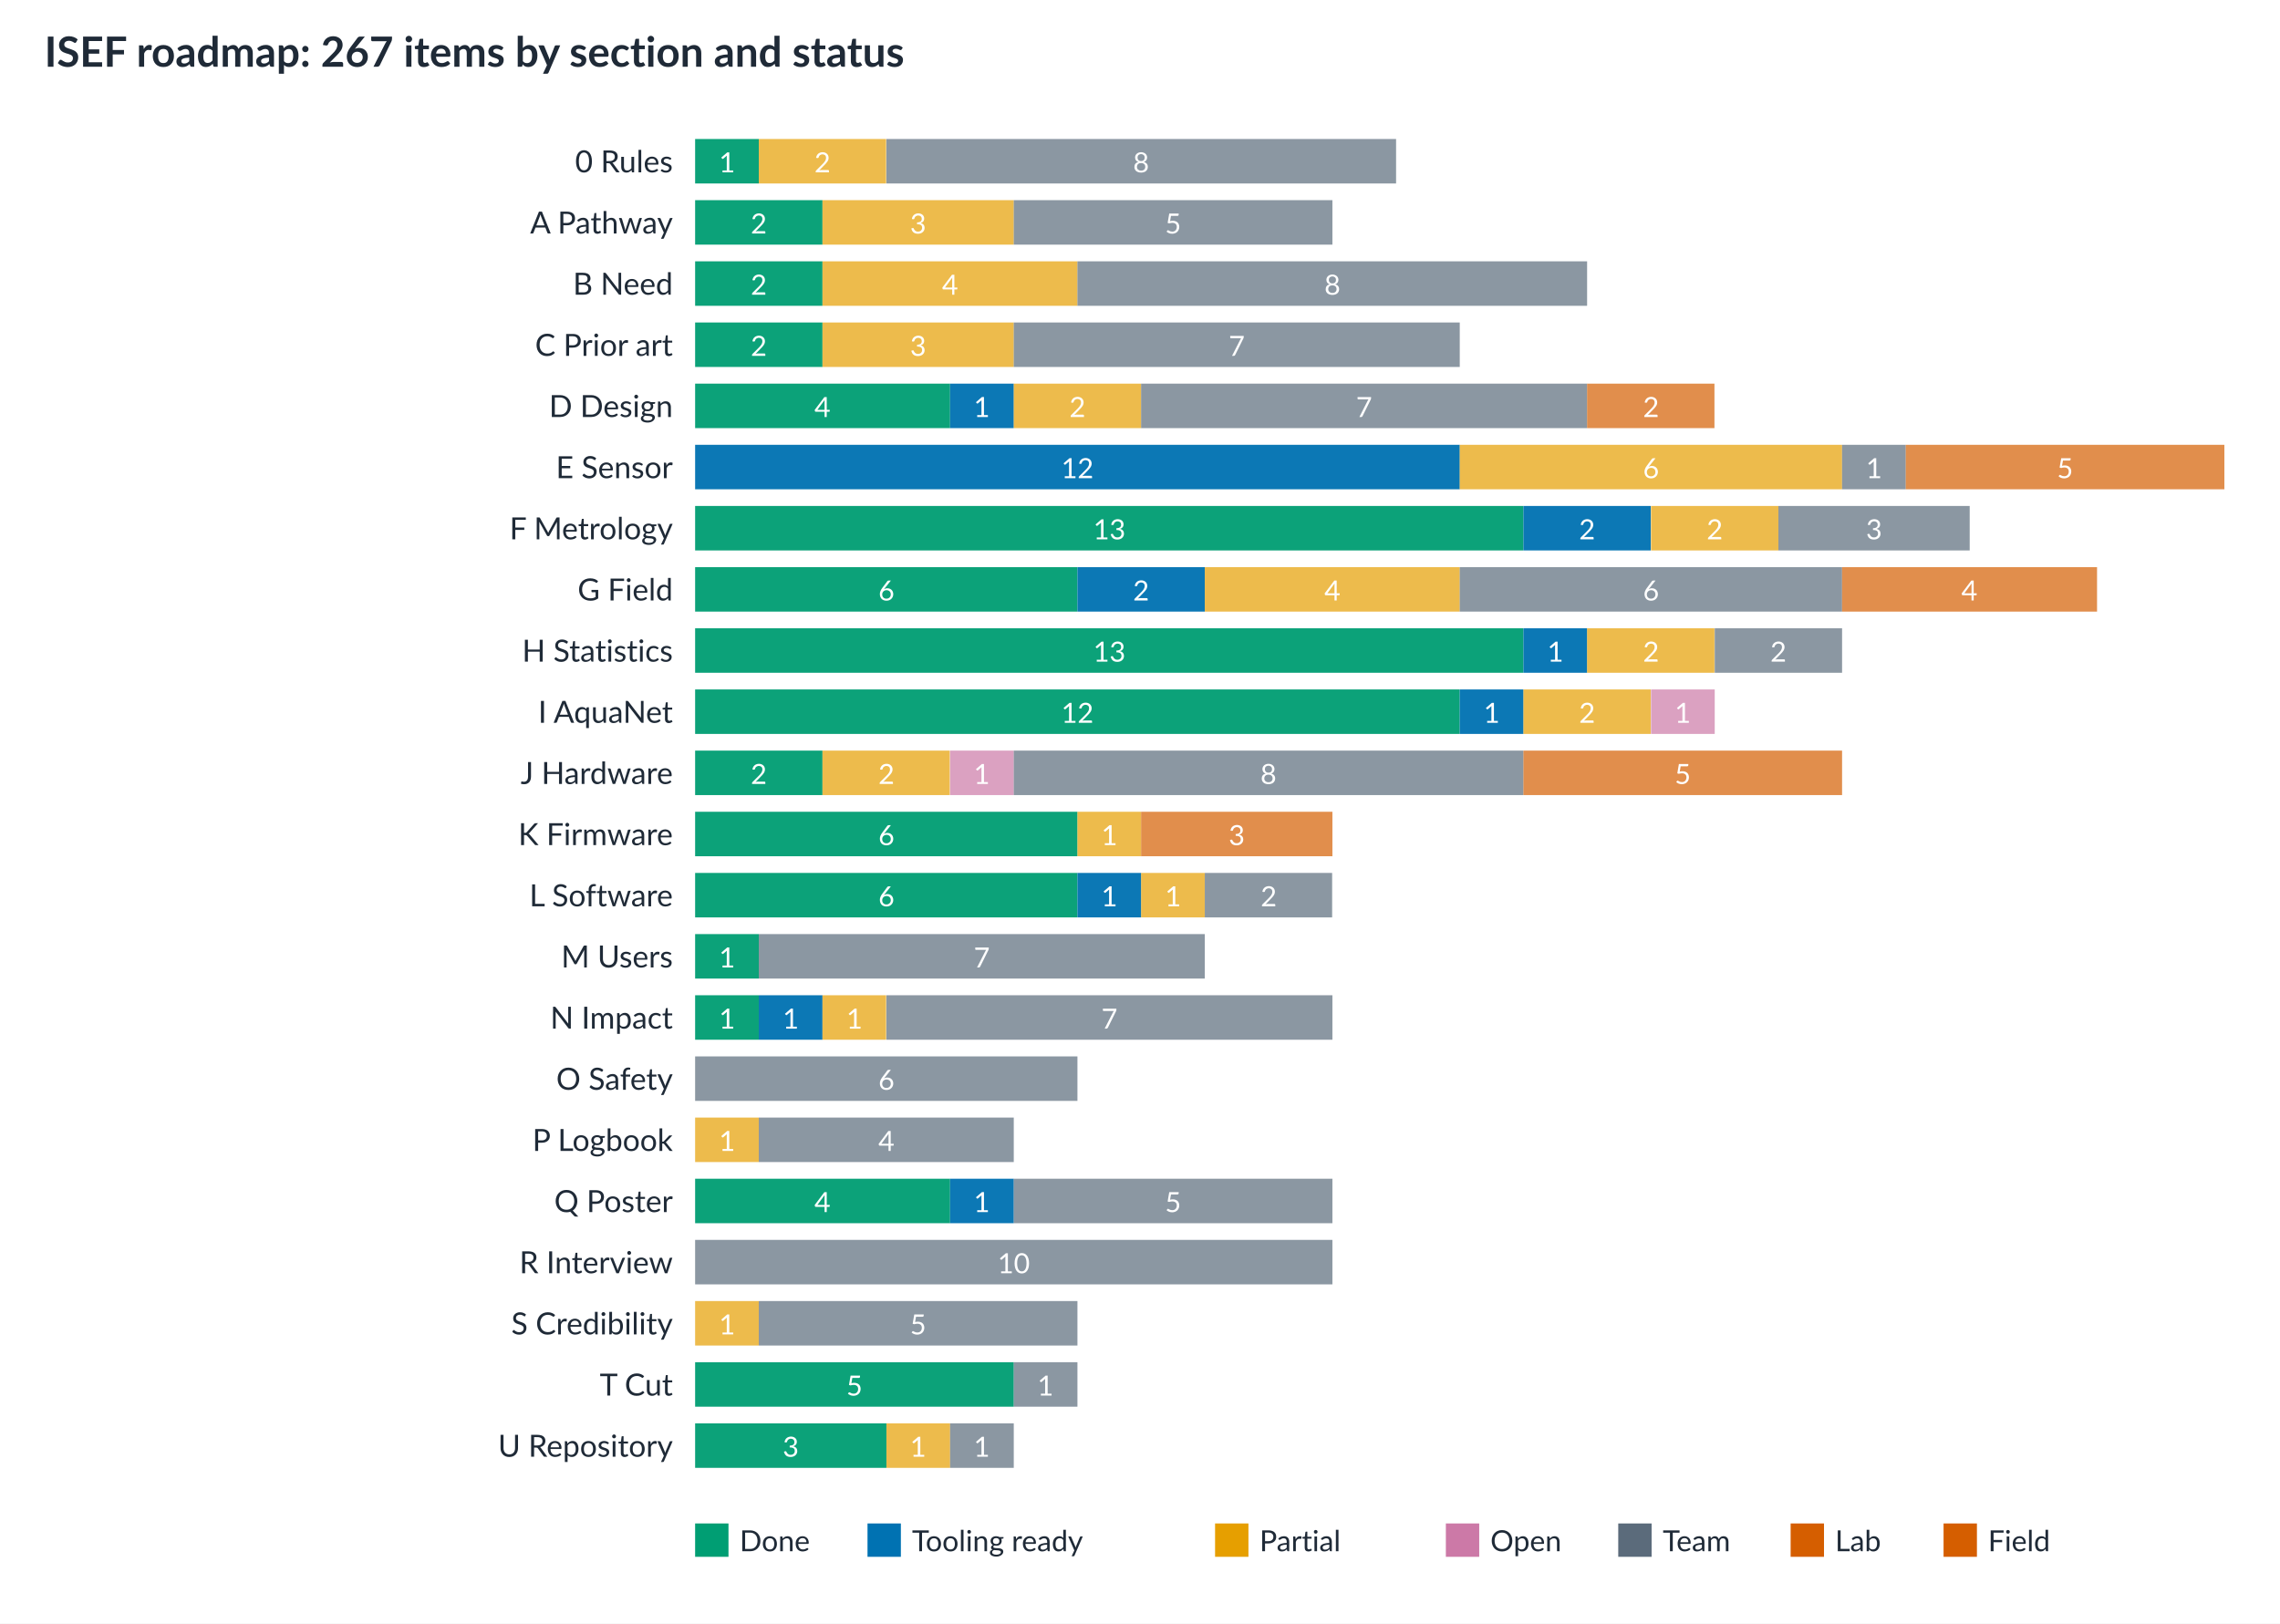
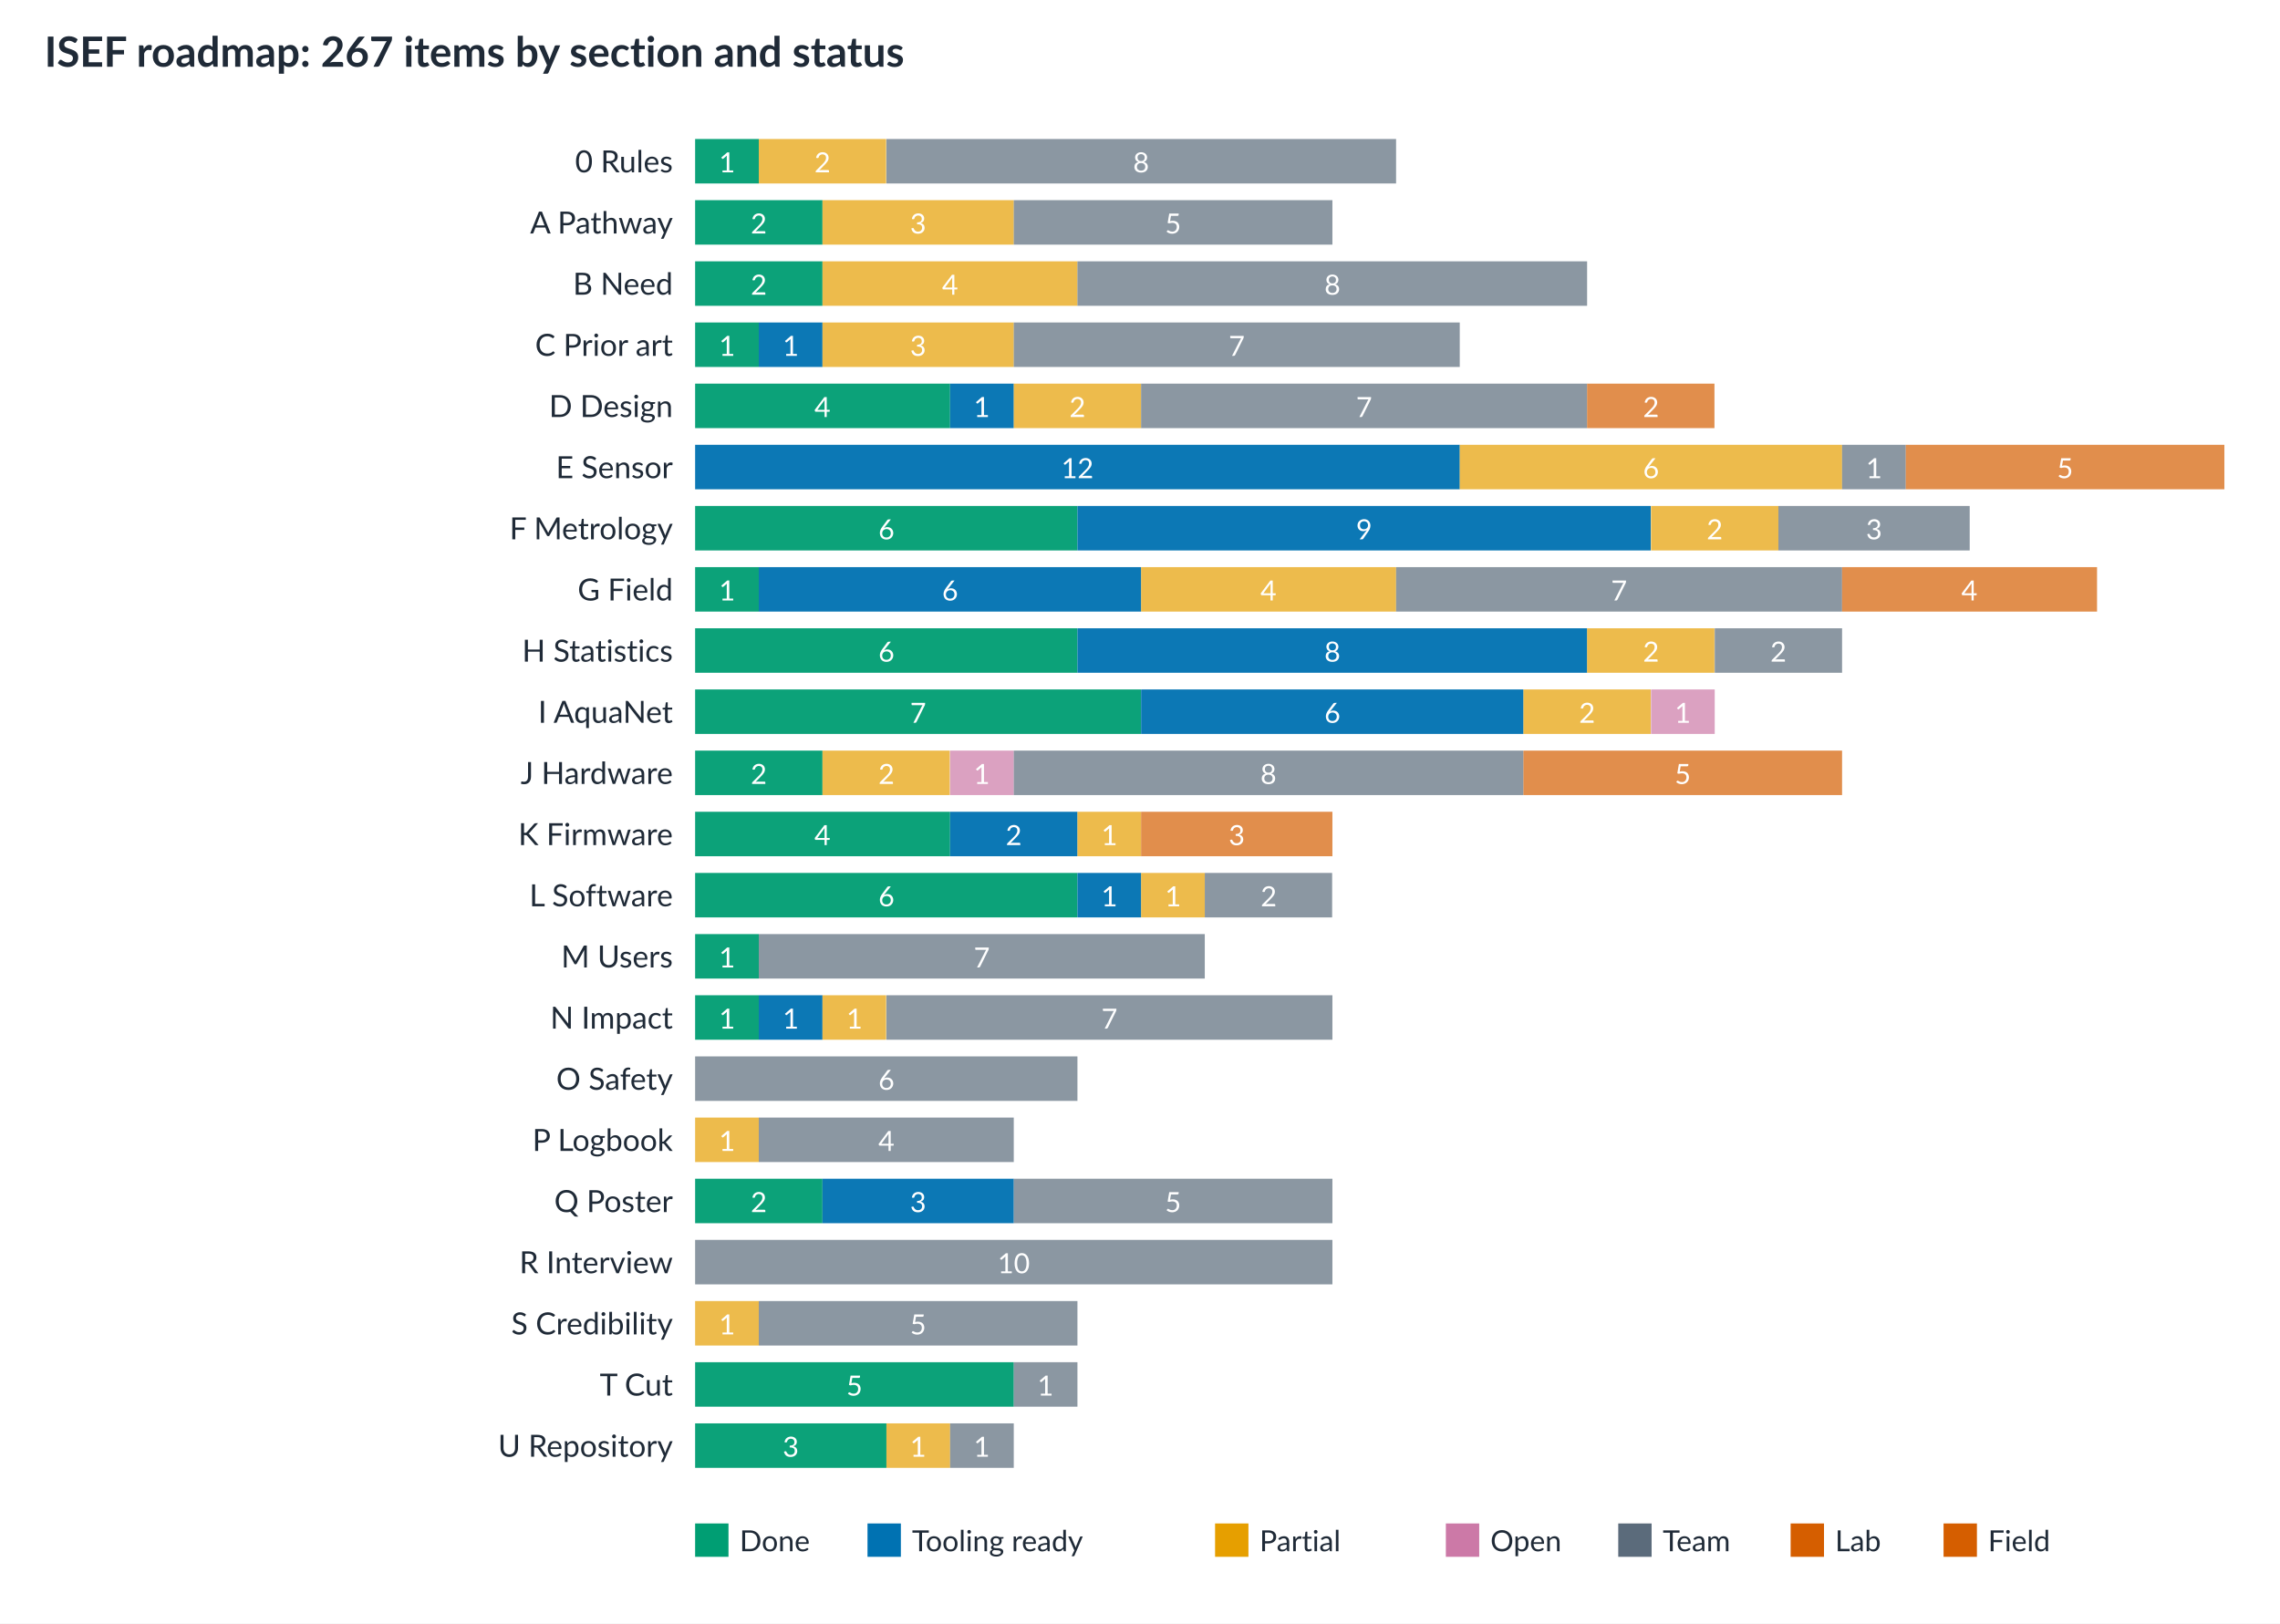
<svg xmlns="http://www.w3.org/2000/svg" width="820" height="584" viewBox="0 0 820 584" font-family="Lato, Segoe UI, Helvetica, Arial, sans-serif">
  <rect width="820" height="584" fill="white" />
  <text x="16" y="24" font-size="15" font-weight="700" fill="#1f2a37">ISEF roadmap: 267 items by section and status</text>
  <text x="242" y="62" font-size="11" text-anchor="end" fill="#1f2a37">0 Rules</text>
  <rect x="250.0" y="50" width="22.9" height="16" fill="#009E73" fill-opacity="0.95" />
  <text x="261.5" y="62" font-size="10" text-anchor="middle" fill="white">1</text>
  <rect x="272.9" y="50" width="45.8" height="16" fill="#E69F00" fill-opacity="0.7" />
  <text x="295.8" y="62" font-size="10" text-anchor="middle" fill="white">2</text>
  <rect x="318.8" y="50" width="183.3" height="16" fill="#5b6b7b" fill-opacity="0.7" />
  <text x="410.4" y="62" font-size="10" text-anchor="middle" fill="white">8</text>
  <text x="242" y="84" font-size="11" text-anchor="end" fill="#1f2a37">A Pathway</text>
  <rect x="250.0" y="72" width="45.8" height="16" fill="#009E73" fill-opacity="0.95" />
  <text x="272.9" y="84" font-size="10" text-anchor="middle" fill="white">2</text>
  <rect x="295.8" y="72" width="68.8" height="16" fill="#E69F00" fill-opacity="0.7" />
  <text x="330.2" y="84" font-size="10" text-anchor="middle" fill="white">3</text>
  <rect x="364.6" y="72" width="114.6" height="16" fill="#5b6b7b" fill-opacity="0.7" />
  <text x="421.9" y="84" font-size="10" text-anchor="middle" fill="white">5</text>
  <text x="242" y="106" font-size="11" text-anchor="end" fill="#1f2a37">B Need</text>
  <rect x="250.0" y="94" width="45.8" height="16" fill="#009E73" fill-opacity="0.95" />
  <text x="272.9" y="106" font-size="10" text-anchor="middle" fill="white">2</text>
  <rect x="295.8" y="94" width="91.7" height="16" fill="#E69F00" fill-opacity="0.7" />
  <text x="341.7" y="106" font-size="10" text-anchor="middle" fill="white">4</text>
  <rect x="387.5" y="94" width="183.3" height="16" fill="#5b6b7b" fill-opacity="0.7" />
  <text x="479.2" y="106" font-size="10" text-anchor="middle" fill="white">8</text>
  <text x="242" y="128" font-size="11" text-anchor="end" fill="#1f2a37">C Prior art</text>
-   <rect x="250.0" y="116" width="45.8" height="16" fill="#009E73" fill-opacity="0.95" />
-   <text x="272.9" y="128" font-size="10" text-anchor="middle" fill="white">2</text>
+   <rect x="250.0" y="116" width="22.9" height="16" fill="#009E73" fill-opacity="0.95" />
+   <text x="261.5" y="128" font-size="10" text-anchor="middle" fill="white">1</text>
+   <rect x="272.9" y="116" width="22.9" height="16" fill="#0072B2" fill-opacity="0.95" />
+   <text x="284.4" y="128" font-size="10" text-anchor="middle" fill="white">1</text>
  <rect x="295.8" y="116" width="68.8" height="16" fill="#E69F00" fill-opacity="0.7" />
  <text x="330.2" y="128" font-size="10" text-anchor="middle" fill="white">3</text>
  <rect x="364.6" y="116" width="160.4" height="16" fill="#5b6b7b" fill-opacity="0.7" />
  <text x="444.8" y="128" font-size="10" text-anchor="middle" fill="white">7</text>
  <text x="242" y="150" font-size="11" text-anchor="end" fill="#1f2a37">D Design</text>
  <rect x="250.0" y="138" width="91.7" height="16" fill="#009E73" fill-opacity="0.95" />
  <text x="295.8" y="150" font-size="10" text-anchor="middle" fill="white">4</text>
  <rect x="341.7" y="138" width="22.9" height="16" fill="#0072B2" fill-opacity="0.95" />
  <text x="353.1" y="150" font-size="10" text-anchor="middle" fill="white">1</text>
  <rect x="364.6" y="138" width="45.8" height="16" fill="#E69F00" fill-opacity="0.7" />
  <text x="387.5" y="150" font-size="10" text-anchor="middle" fill="white">2</text>
  <rect x="410.4" y="138" width="160.4" height="16" fill="#5b6b7b" fill-opacity="0.7" />
  <text x="490.6" y="150" font-size="10" text-anchor="middle" fill="white">7</text>
  <rect x="570.8" y="138" width="45.8" height="16" fill="#D55E00" fill-opacity="0.7" />
  <text x="593.8" y="150" font-size="10" text-anchor="middle" fill="white">2</text>
  <text x="242" y="172" font-size="11" text-anchor="end" fill="#1f2a37">E Sensor</text>
  <rect x="250.0" y="160" width="275.0" height="16" fill="#0072B2" fill-opacity="0.95" />
  <text x="387.5" y="172" font-size="10" text-anchor="middle" fill="white">12</text>
  <rect x="525.0" y="160" width="137.5" height="16" fill="#E69F00" fill-opacity="0.7" />
  <text x="593.8" y="172" font-size="10" text-anchor="middle" fill="white">6</text>
  <rect x="662.5" y="160" width="22.9" height="16" fill="#5b6b7b" fill-opacity="0.7" />
  <text x="674.0" y="172" font-size="10" text-anchor="middle" fill="white">1</text>
  <rect x="685.4" y="160" width="114.6" height="16" fill="#D55E00" fill-opacity="0.7" />
  <text x="742.7" y="172" font-size="10" text-anchor="middle" fill="white">5</text>
  <text x="242" y="194" font-size="11" text-anchor="end" fill="#1f2a37">F Metrology</text>
-   <rect x="250.0" y="182" width="297.9" height="16" fill="#009E73" fill-opacity="0.95" />
-   <text x="399.0" y="194" font-size="10" text-anchor="middle" fill="white">13</text>
-   <rect x="547.9" y="182" width="45.8" height="16" fill="#0072B2" fill-opacity="0.95" />
-   <text x="570.8" y="194" font-size="10" text-anchor="middle" fill="white">2</text>
+   <rect x="250.0" y="182" width="137.5" height="16" fill="#009E73" fill-opacity="0.95" />
+   <text x="318.8" y="194" font-size="10" text-anchor="middle" fill="white">6</text>
+   <rect x="387.5" y="182" width="206.2" height="16" fill="#0072B2" fill-opacity="0.95" />
+   <text x="490.6" y="194" font-size="10" text-anchor="middle" fill="white">9</text>
  <rect x="593.8" y="182" width="45.8" height="16" fill="#E69F00" fill-opacity="0.7" />
  <text x="616.7" y="194" font-size="10" text-anchor="middle" fill="white">2</text>
  <rect x="639.6" y="182" width="68.8" height="16" fill="#5b6b7b" fill-opacity="0.7" />
  <text x="674.0" y="194" font-size="10" text-anchor="middle" fill="white">3</text>
  <text x="242" y="216" font-size="11" text-anchor="end" fill="#1f2a37">G Field</text>
-   <rect x="250.0" y="204" width="137.5" height="16" fill="#009E73" fill-opacity="0.95" />
-   <text x="318.8" y="216" font-size="10" text-anchor="middle" fill="white">6</text>
-   <rect x="387.5" y="204" width="45.8" height="16" fill="#0072B2" fill-opacity="0.95" />
-   <text x="410.4" y="216" font-size="10" text-anchor="middle" fill="white">2</text>
-   <rect x="433.3" y="204" width="91.7" height="16" fill="#E69F00" fill-opacity="0.7" />
-   <text x="479.2" y="216" font-size="10" text-anchor="middle" fill="white">4</text>
-   <rect x="525.0" y="204" width="137.5" height="16" fill="#5b6b7b" fill-opacity="0.7" />
-   <text x="593.8" y="216" font-size="10" text-anchor="middle" fill="white">6</text>
+   <rect x="250.0" y="204" width="22.9" height="16" fill="#009E73" fill-opacity="0.95" />
+   <text x="261.5" y="216" font-size="10" text-anchor="middle" fill="white">1</text>
+   <rect x="272.9" y="204" width="137.5" height="16" fill="#0072B2" fill-opacity="0.95" />
+   <text x="341.7" y="216" font-size="10" text-anchor="middle" fill="white">6</text>
+   <rect x="410.4" y="204" width="91.7" height="16" fill="#E69F00" fill-opacity="0.7" />
+   <text x="456.2" y="216" font-size="10" text-anchor="middle" fill="white">4</text>
+   <rect x="502.1" y="204" width="160.4" height="16" fill="#5b6b7b" fill-opacity="0.7" />
+   <text x="582.3" y="216" font-size="10" text-anchor="middle" fill="white">7</text>
  <rect x="662.5" y="204" width="91.7" height="16" fill="#D55E00" fill-opacity="0.7" />
  <text x="708.3" y="216" font-size="10" text-anchor="middle" fill="white">4</text>
  <text x="242" y="238" font-size="11" text-anchor="end" fill="#1f2a37">H Statistics</text>
-   <rect x="250.0" y="226" width="297.9" height="16" fill="#009E73" fill-opacity="0.95" />
-   <text x="399.0" y="238" font-size="10" text-anchor="middle" fill="white">13</text>
-   <rect x="547.9" y="226" width="22.9" height="16" fill="#0072B2" fill-opacity="0.95" />
-   <text x="559.4" y="238" font-size="10" text-anchor="middle" fill="white">1</text>
+   <rect x="250.0" y="226" width="137.5" height="16" fill="#009E73" fill-opacity="0.95" />
+   <text x="318.8" y="238" font-size="10" text-anchor="middle" fill="white">6</text>
+   <rect x="387.5" y="226" width="183.3" height="16" fill="#0072B2" fill-opacity="0.95" />
+   <text x="479.2" y="238" font-size="10" text-anchor="middle" fill="white">8</text>
  <rect x="570.8" y="226" width="45.8" height="16" fill="#E69F00" fill-opacity="0.7" />
  <text x="593.8" y="238" font-size="10" text-anchor="middle" fill="white">2</text>
  <rect x="616.7" y="226" width="45.8" height="16" fill="#5b6b7b" fill-opacity="0.7" />
  <text x="639.6" y="238" font-size="10" text-anchor="middle" fill="white">2</text>
  <text x="242" y="260" font-size="11" text-anchor="end" fill="#1f2a37">I AquaNet</text>
-   <rect x="250.0" y="248" width="275.0" height="16" fill="#009E73" fill-opacity="0.95" />
-   <text x="387.5" y="260" font-size="10" text-anchor="middle" fill="white">12</text>
-   <rect x="525.0" y="248" width="22.9" height="16" fill="#0072B2" fill-opacity="0.95" />
-   <text x="536.5" y="260" font-size="10" text-anchor="middle" fill="white">1</text>
+   <rect x="250.0" y="248" width="160.4" height="16" fill="#009E73" fill-opacity="0.95" />
+   <text x="330.2" y="260" font-size="10" text-anchor="middle" fill="white">7</text>
+   <rect x="410.4" y="248" width="137.5" height="16" fill="#0072B2" fill-opacity="0.95" />
+   <text x="479.2" y="260" font-size="10" text-anchor="middle" fill="white">6</text>
  <rect x="547.9" y="248" width="45.8" height="16" fill="#E69F00" fill-opacity="0.7" />
  <text x="570.8" y="260" font-size="10" text-anchor="middle" fill="white">2</text>
  <rect x="593.8" y="248" width="22.9" height="16" fill="#CC79A7" fill-opacity="0.7" />
  <text x="605.2" y="260" font-size="10" text-anchor="middle" fill="white">1</text>
  <text x="242" y="282" font-size="11" text-anchor="end" fill="#1f2a37">J Hardware</text>
  <rect x="250.0" y="270" width="45.8" height="16" fill="#009E73" fill-opacity="0.95" />
  <text x="272.9" y="282" font-size="10" text-anchor="middle" fill="white">2</text>
  <rect x="295.8" y="270" width="45.8" height="16" fill="#E69F00" fill-opacity="0.7" />
  <text x="318.8" y="282" font-size="10" text-anchor="middle" fill="white">2</text>
  <rect x="341.7" y="270" width="22.9" height="16" fill="#CC79A7" fill-opacity="0.7" />
  <text x="353.1" y="282" font-size="10" text-anchor="middle" fill="white">1</text>
  <rect x="364.6" y="270" width="183.3" height="16" fill="#5b6b7b" fill-opacity="0.7" />
  <text x="456.2" y="282" font-size="10" text-anchor="middle" fill="white">8</text>
  <rect x="547.9" y="270" width="114.6" height="16" fill="#D55E00" fill-opacity="0.7" />
  <text x="605.2" y="282" font-size="10" text-anchor="middle" fill="white">5</text>
  <text x="242" y="304" font-size="11" text-anchor="end" fill="#1f2a37">K Firmware</text>
-   <rect x="250.0" y="292" width="137.5" height="16" fill="#009E73" fill-opacity="0.95" />
-   <text x="318.8" y="304" font-size="10" text-anchor="middle" fill="white">6</text>
+   <rect x="250.0" y="292" width="91.7" height="16" fill="#009E73" fill-opacity="0.95" />
+   <text x="295.8" y="304" font-size="10" text-anchor="middle" fill="white">4</text>
+   <rect x="341.7" y="292" width="45.8" height="16" fill="#0072B2" fill-opacity="0.95" />
+   <text x="364.6" y="304" font-size="10" text-anchor="middle" fill="white">2</text>
  <rect x="387.5" y="292" width="22.9" height="16" fill="#E69F00" fill-opacity="0.7" />
  <text x="399.0" y="304" font-size="10" text-anchor="middle" fill="white">1</text>
  <rect x="410.4" y="292" width="68.8" height="16" fill="#D55E00" fill-opacity="0.7" />
  <text x="444.8" y="304" font-size="10" text-anchor="middle" fill="white">3</text>
  <text x="242" y="326" font-size="11" text-anchor="end" fill="#1f2a37">L Software</text>
  <rect x="250.0" y="314" width="137.5" height="16" fill="#009E73" fill-opacity="0.95" />
  <text x="318.8" y="326" font-size="10" text-anchor="middle" fill="white">6</text>
  <rect x="387.5" y="314" width="22.9" height="16" fill="#0072B2" fill-opacity="0.95" />
  <text x="399.0" y="326" font-size="10" text-anchor="middle" fill="white">1</text>
  <rect x="410.4" y="314" width="22.9" height="16" fill="#E69F00" fill-opacity="0.7" />
  <text x="421.9" y="326" font-size="10" text-anchor="middle" fill="white">1</text>
  <rect x="433.3" y="314" width="45.8" height="16" fill="#5b6b7b" fill-opacity="0.7" />
  <text x="456.3" y="326" font-size="10" text-anchor="middle" fill="white">2</text>
  <text x="242" y="348" font-size="11" text-anchor="end" fill="#1f2a37">M Users</text>
  <rect x="250.0" y="336" width="22.9" height="16" fill="#009E73" fill-opacity="0.95" />
  <text x="261.5" y="348" font-size="10" text-anchor="middle" fill="white">1</text>
  <rect x="272.9" y="336" width="160.4" height="16" fill="#5b6b7b" fill-opacity="0.7" />
  <text x="353.1" y="348" font-size="10" text-anchor="middle" fill="white">7</text>
  <text x="242" y="370" font-size="11" text-anchor="end" fill="#1f2a37">N Impact</text>
  <rect x="250.0" y="358" width="22.9" height="16" fill="#009E73" fill-opacity="0.95" />
  <text x="261.5" y="370" font-size="10" text-anchor="middle" fill="white">1</text>
  <rect x="272.9" y="358" width="22.9" height="16" fill="#0072B2" fill-opacity="0.95" />
  <text x="284.4" y="370" font-size="10" text-anchor="middle" fill="white">1</text>
  <rect x="295.8" y="358" width="22.9" height="16" fill="#E69F00" fill-opacity="0.7" />
  <text x="307.3" y="370" font-size="10" text-anchor="middle" fill="white">1</text>
  <rect x="318.8" y="358" width="160.4" height="16" fill="#5b6b7b" fill-opacity="0.7" />
  <text x="399.0" y="370" font-size="10" text-anchor="middle" fill="white">7</text>
  <text x="242" y="392" font-size="11" text-anchor="end" fill="#1f2a37">O Safety</text>
  <rect x="250.0" y="380" width="137.5" height="16" fill="#5b6b7b" fill-opacity="0.7" />
  <text x="318.8" y="392" font-size="10" text-anchor="middle" fill="white">6</text>
  <text x="242" y="414" font-size="11" text-anchor="end" fill="#1f2a37">P Logbook</text>
  <rect x="250.0" y="402" width="22.9" height="16" fill="#E69F00" fill-opacity="0.7" />
  <text x="261.5" y="414" font-size="10" text-anchor="middle" fill="white">1</text>
  <rect x="272.9" y="402" width="91.7" height="16" fill="#5b6b7b" fill-opacity="0.7" />
  <text x="318.8" y="414" font-size="10" text-anchor="middle" fill="white">4</text>
  <text x="242" y="436" font-size="11" text-anchor="end" fill="#1f2a37">Q Poster</text>
-   <rect x="250.0" y="424" width="91.7" height="16" fill="#009E73" fill-opacity="0.95" />
-   <text x="295.8" y="436" font-size="10" text-anchor="middle" fill="white">4</text>
-   <rect x="341.7" y="424" width="22.9" height="16" fill="#0072B2" fill-opacity="0.95" />
-   <text x="353.1" y="436" font-size="10" text-anchor="middle" fill="white">1</text>
+   <rect x="250.0" y="424" width="45.8" height="16" fill="#009E73" fill-opacity="0.95" />
+   <text x="272.9" y="436" font-size="10" text-anchor="middle" fill="white">2</text>
+   <rect x="295.8" y="424" width="68.8" height="16" fill="#0072B2" fill-opacity="0.95" />
+   <text x="330.2" y="436" font-size="10" text-anchor="middle" fill="white">3</text>
  <rect x="364.6" y="424" width="114.6" height="16" fill="#5b6b7b" fill-opacity="0.7" />
  <text x="421.9" y="436" font-size="10" text-anchor="middle" fill="white">5</text>
  <text x="242" y="458" font-size="11" text-anchor="end" fill="#1f2a37">R Interview</text>
  <rect x="250.0" y="446" width="229.2" height="16" fill="#5b6b7b" fill-opacity="0.7" />
  <text x="364.6" y="458" font-size="10" text-anchor="middle" fill="white">10</text>
  <text x="242" y="480" font-size="11" text-anchor="end" fill="#1f2a37">S Credibility</text>
  <rect x="250.0" y="468" width="22.9" height="16" fill="#E69F00" fill-opacity="0.7" />
  <text x="261.5" y="480" font-size="10" text-anchor="middle" fill="white">1</text>
  <rect x="272.9" y="468" width="114.6" height="16" fill="#5b6b7b" fill-opacity="0.7" />
  <text x="330.2" y="480" font-size="10" text-anchor="middle" fill="white">5</text>
  <text x="242" y="502" font-size="11" text-anchor="end" fill="#1f2a37">T Cut</text>
  <rect x="250.0" y="490" width="114.6" height="16" fill="#009E73" fill-opacity="0.95" />
  <text x="307.3" y="502" font-size="10" text-anchor="middle" fill="white">5</text>
  <rect x="364.6" y="490" width="22.9" height="16" fill="#5b6b7b" fill-opacity="0.7" />
  <text x="376.0" y="502" font-size="10" text-anchor="middle" fill="white">1</text>
  <text x="242" y="524" font-size="11" text-anchor="end" fill="#1f2a37">U Repository</text>
  <rect x="250.0" y="512" width="68.8" height="16" fill="#009E73" fill-opacity="0.95" />
  <text x="284.4" y="524" font-size="10" text-anchor="middle" fill="white">3</text>
  <rect x="318.8" y="512" width="22.9" height="16" fill="#E69F00" fill-opacity="0.7" />
  <text x="330.2" y="524" font-size="10" text-anchor="middle" fill="white">1</text>
  <rect x="341.7" y="512" width="22.9" height="16" fill="#5b6b7b" fill-opacity="0.7" />
  <text x="353.1" y="524" font-size="10" text-anchor="middle" fill="white">1</text>
  <rect x="250" y="548" width="12" height="12" fill="#009E73" />
  <text x="266" y="558" font-size="10.5" fill="#1f2a37">Done</text>
  <rect x="312" y="548" width="12" height="12" fill="#0072B2" />
  <text x="328" y="558" font-size="10.5" fill="#1f2a37">Tooling ready</text>
  <rect x="437" y="548" width="12" height="12" fill="#E69F00" />
  <text x="453" y="558" font-size="10.5" fill="#1f2a37">Partial</text>
  <rect x="520" y="548" width="12" height="12" fill="#CC79A7" />
  <text x="536" y="558" font-size="10.5" fill="#1f2a37">Open</text>
  <rect x="582" y="548" width="12" height="12" fill="#5b6b7b" />
  <text x="598" y="558" font-size="10.5" fill="#1f2a37">Team</text>
  <rect x="644" y="548" width="12" height="12" fill="#D55E00" />
  <text x="660" y="558" font-size="10.5" fill="#1f2a37">Lab</text>
  <rect x="699" y="548" width="12" height="12" fill="#D55E00" />
  <text x="715" y="558" font-size="10.5" fill="#1f2a37">Field</text>
</svg>
